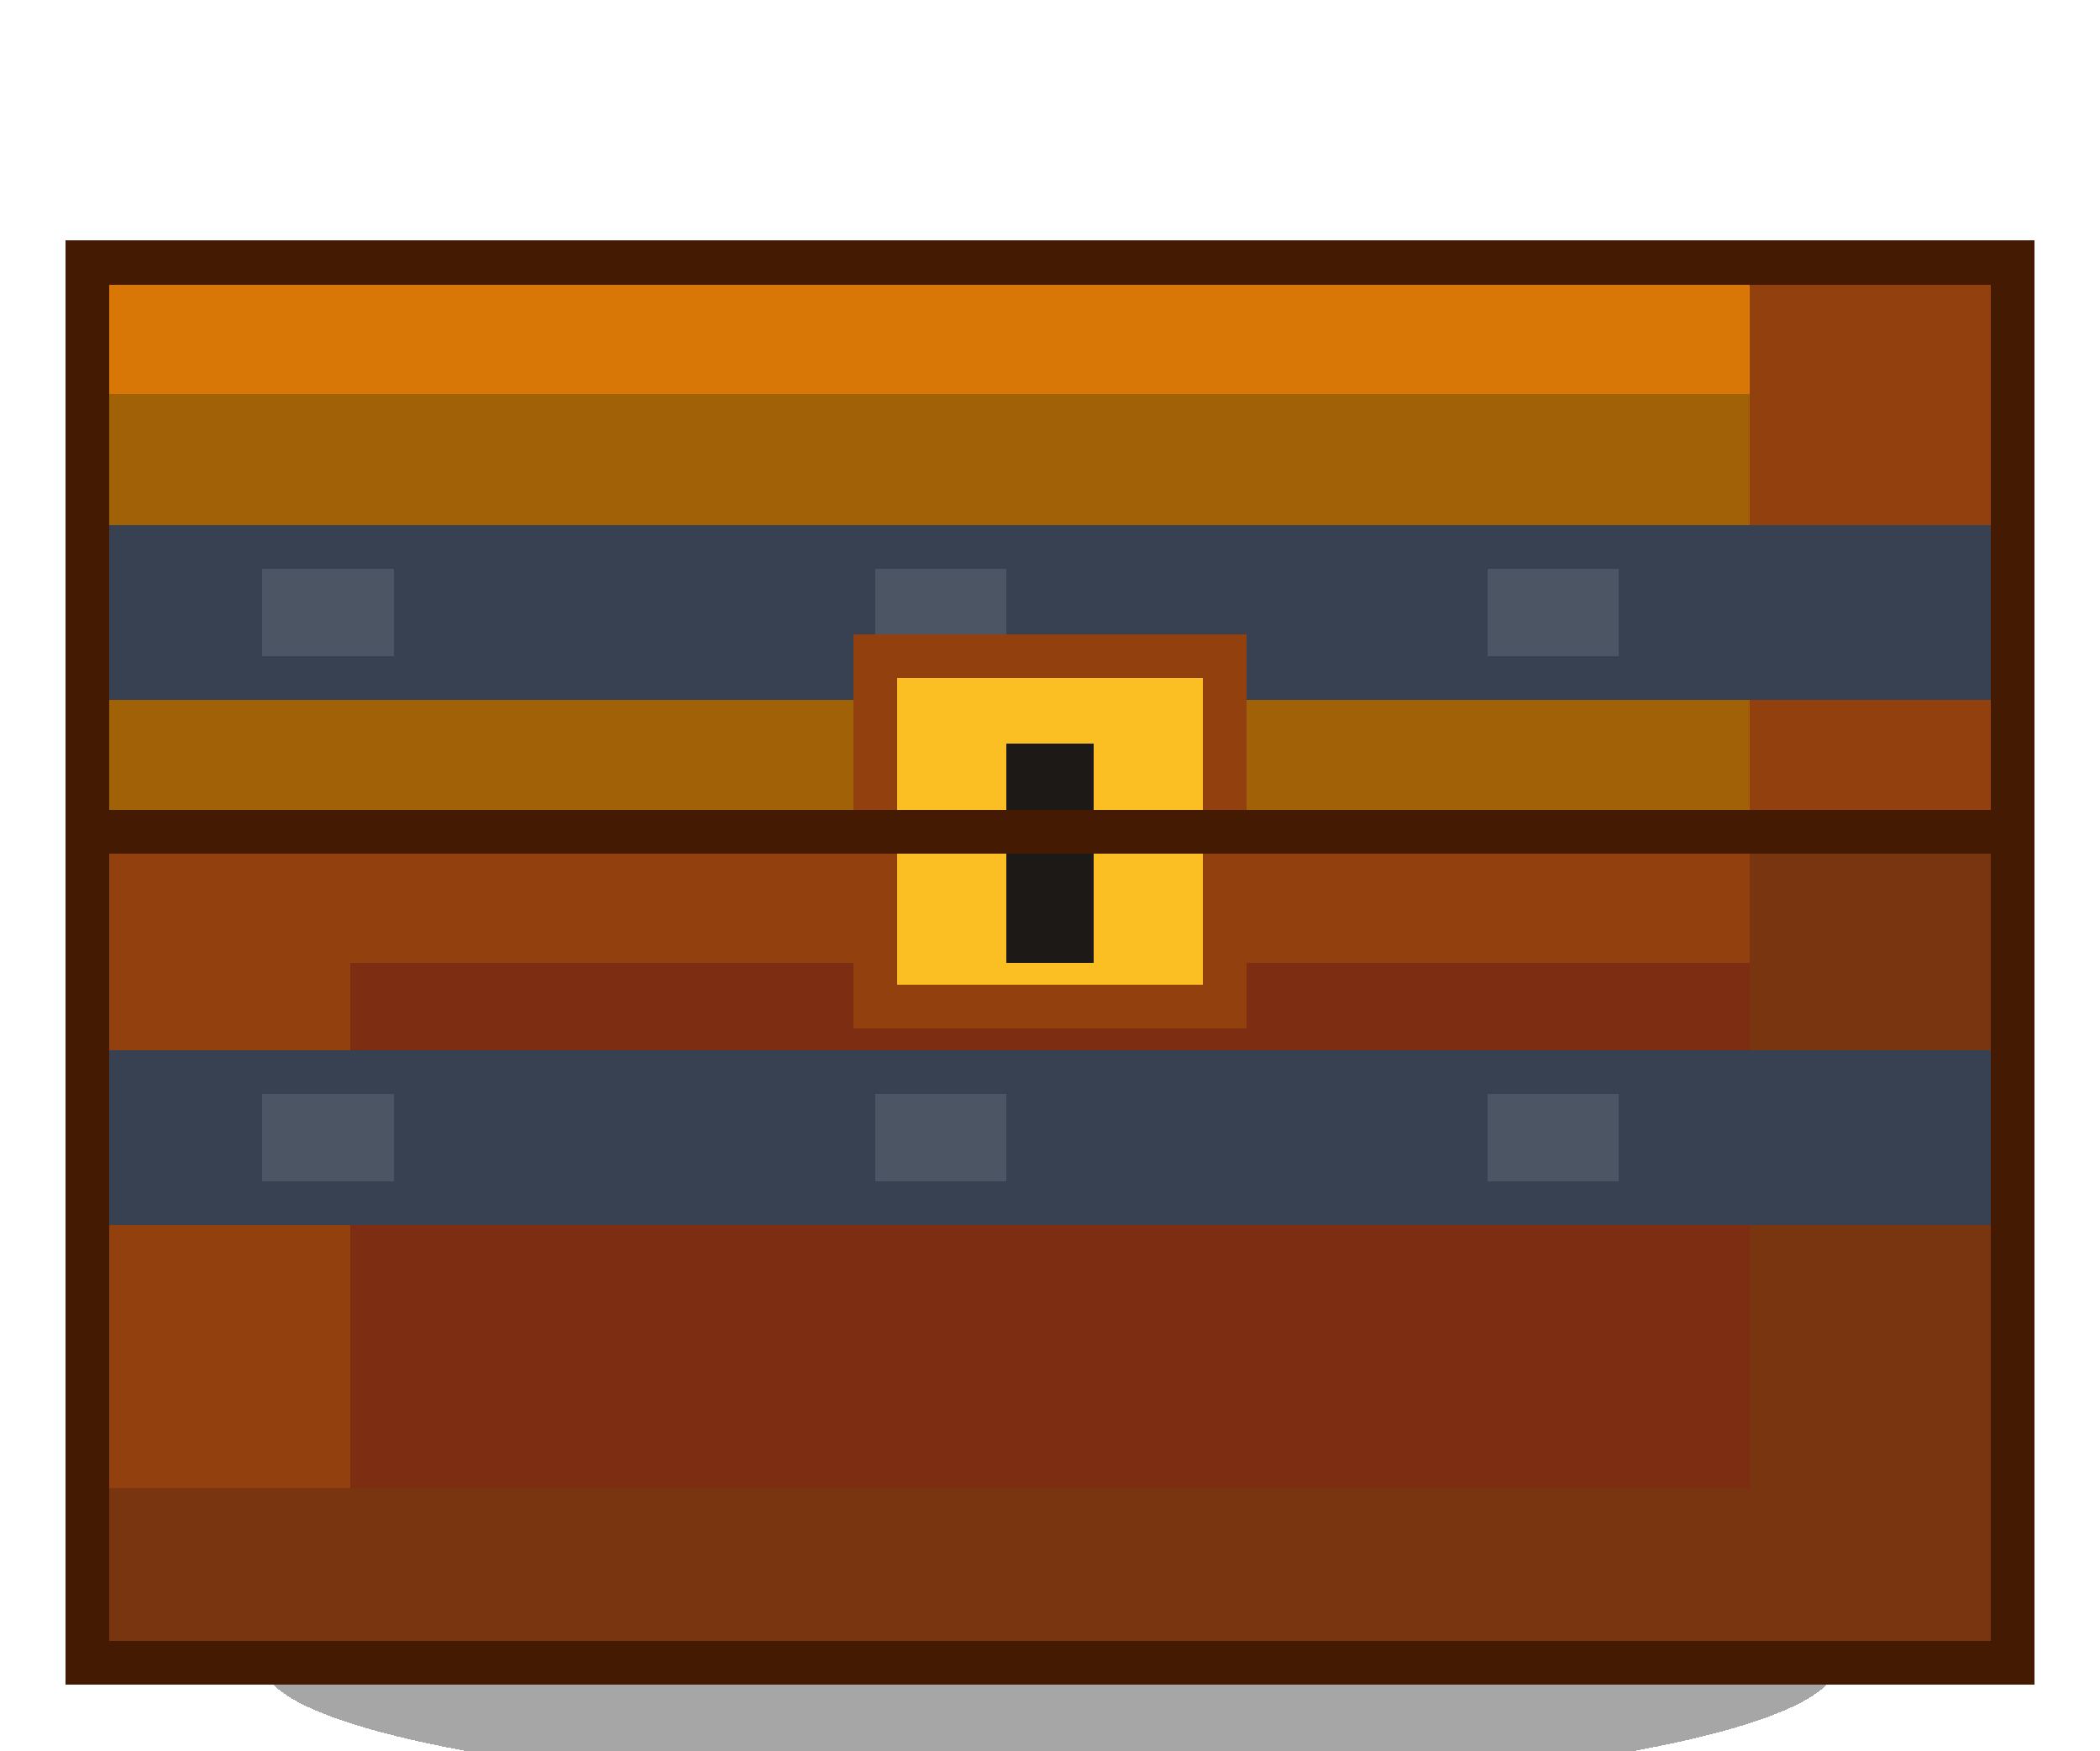
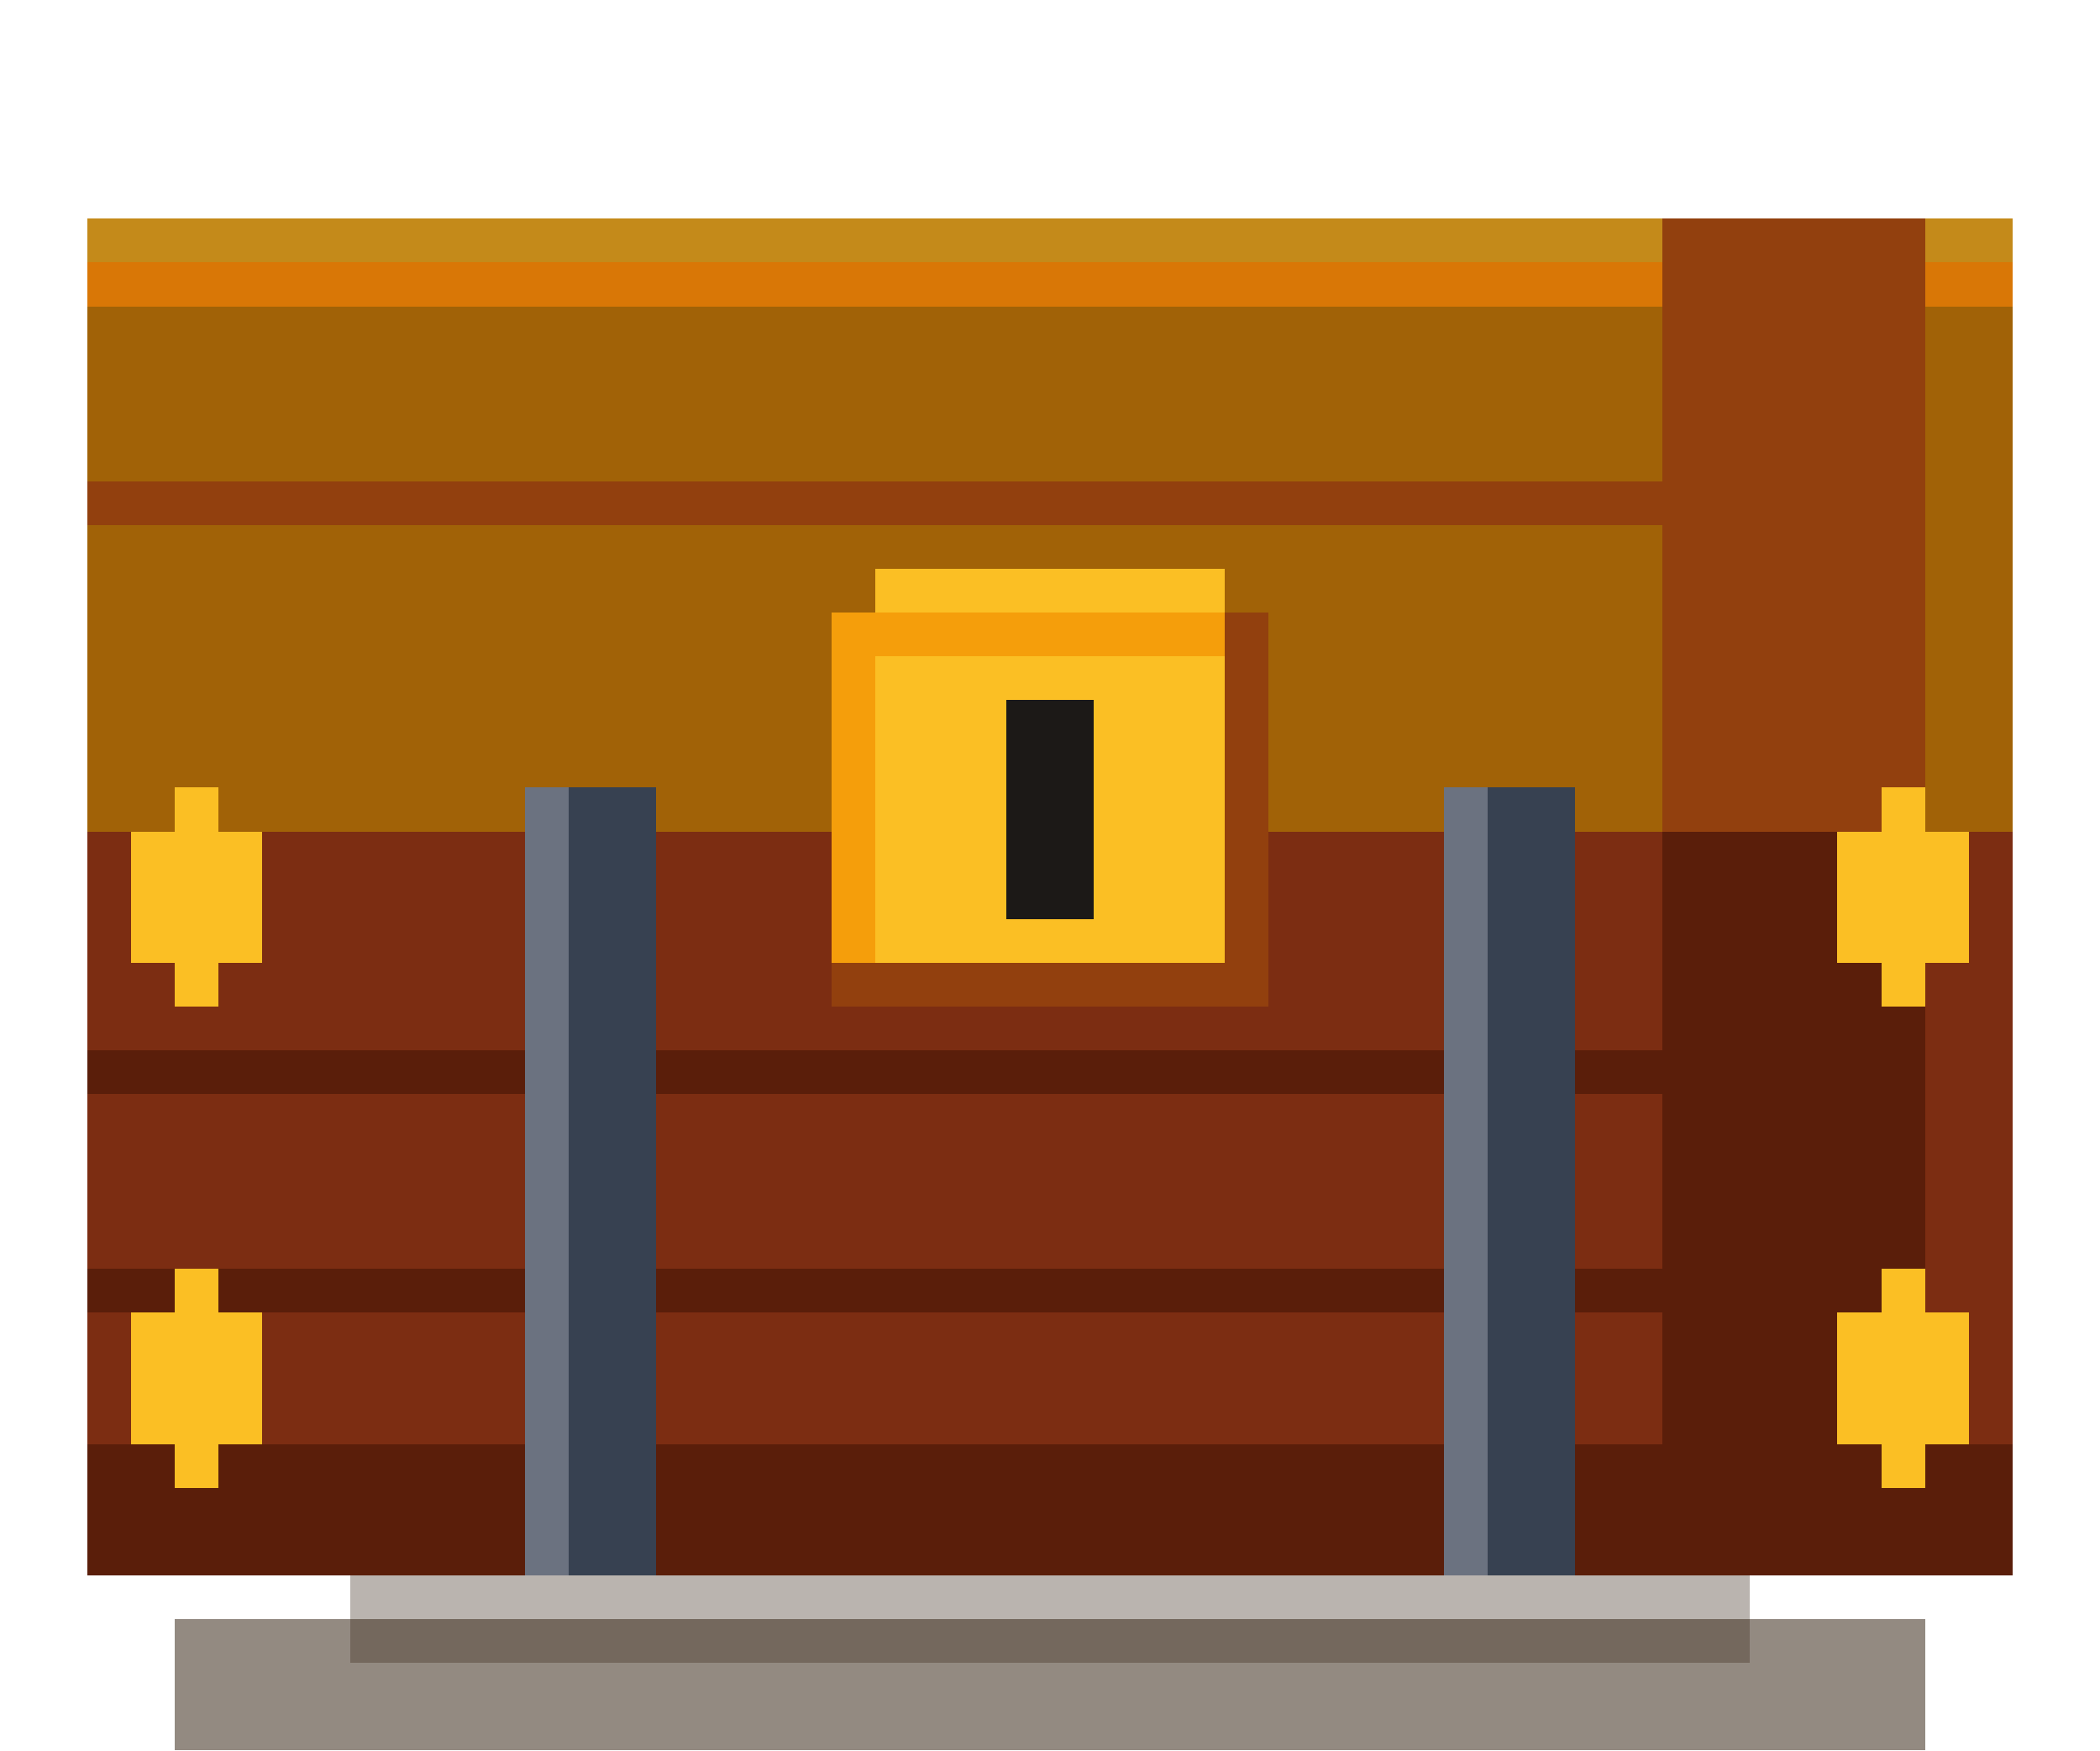
- <svg xmlns="http://www.w3.org/2000/svg" width="48" height="40" viewBox="0 0 48 40" shape-rendering="crispEdges">
-   <ellipse cx="24" cy="38" rx="18" ry="3" fill="#000000" fill-opacity="0.35" />
-   <rect x="2" y="18" width="44" height="20" fill="#92400e" />
-   <rect x="40" y="18" width="6" height="20" fill="#78350f" />
-   <rect x="2" y="34" width="44" height="4" fill="#78350f" />
-   <rect x="8" y="22" width="32" height="12" fill="#7c2d12" />
-   <rect x="2" y="6" width="44" height="13" fill="#a16207" />
-   <rect x="2" y="6" width="44" height="3" fill="#d97706" />
-   <rect x="40" y="6" width="6" height="13" fill="#92400e" />
-   <rect x="2" y="12" width="44" height="4" fill="#374151" />
-   <rect x="6" y="13" width="3" height="2" fill="#4b5563" />
-   <rect x="20" y="13" width="3" height="2" fill="#4b5563" />
-   <rect x="34" y="13" width="3" height="2" fill="#4b5563" />
-   <rect x="2" y="24" width="44" height="4" fill="#374151" />
-   <rect x="6" y="25" width="3" height="2" fill="#4b5563" />
-   <rect x="20" y="25" width="3" height="2" fill="#4b5563" />
-   <rect x="34" y="25" width="3" height="2" fill="#4b5563" />
-   <rect x="20" y="15" width="8" height="8" fill="#fbbf24" />
-   <rect x="20" y="15" width="8" height="8" fill="none" stroke="#92400e" stroke-width="1" />
-   <rect x="23" y="17" width="2" height="2" fill="#1c1917" />
-   <rect x="23" y="19" width="2" height="3" fill="#1c1917" />
-   <rect x="2" y="6" width="44" height="32" fill="none" stroke="#451a03" stroke-width="1" />
-   <rect x="2" y="6" width="44" height="13" fill="none" stroke="#451a03" stroke-width="1" />
+ <svg xmlns="http://www.w3.org/2000/svg" width="48" height="40" viewBox="0 0 48 40" shape-rendering="crispEdges" image-rendering="pixelated">
+   <rect x="4" y="37" width="40" height="3" fill="#3a2a1a" fill-opacity="0.55" />
+   <rect x="8" y="36" width="32" height="2" fill="#3a2a1a" fill-opacity="0.35" />
+   <rect x="2" y="18" width="44" height="18" fill="#7c2d12" />
+   <rect x="2" y="33" width="44" height="3" fill="#5a1e0a" />
+   <rect x="38" y="18" width="6" height="18" fill="#5a1e0a" />
+   <rect x="2" y="24" width="36" height="1" fill="#5a1e0a" />
+   <rect x="2" y="29" width="36" height="1" fill="#5a1e0a" />
+   <rect x="2" y="5" width="44" height="14" fill="#a16207" />
+   <rect x="2" y="5" width="44" height="2" fill="#d97706" />
+   <rect x="2" y="5" width="44" height="1" fill="#c48a1a" />
+   <rect x="38" y="5" width="6" height="14" fill="#92400e" />
+   <rect x="2" y="11" width="36" height="1" fill="#92400e" />
+   <rect x="12" y="18" width="3" height="18" fill="#374151" />
+   <rect x="33" y="18" width="3" height="18" fill="#374151" />
+   <rect x="12" y="18" width="1" height="18" fill="#6b7280" />
+   <rect x="33" y="18" width="1" height="18" fill="#6b7280" />
+   <rect x="19" y="14" width="10" height="9" fill="#fbbf24" />
+   <rect x="20" y="13" width="8" height="10" fill="#fbbf24" />
+   <rect x="19" y="14" width="10" height="1" fill="#f59e0b" />
+   <rect x="19" y="14" width="1" height="9" fill="#f59e0b" />
+   <rect x="28" y="14" width="1" height="9" fill="#92400e" />
+   <rect x="19" y="22" width="10" height="1" fill="#92400e" />
+   <rect x="23" y="16" width="2" height="2" fill="#1c1917" />
+   <rect x="23" y="18" width="2" height="3" fill="#1c1917" />
+   <rect x="3" y="19" width="3" height="3" fill="#fbbf24" />
+   <rect x="4" y="18" width="1" height="5" fill="#fbbf24" />
+   <rect x="42" y="19" width="3" height="3" fill="#fbbf24" />
+   <rect x="43" y="18" width="1" height="5" fill="#fbbf24" />
+   <rect x="3" y="30" width="3" height="3" fill="#fbbf24" />
+   <rect x="4" y="29" width="1" height="5" fill="#fbbf24" />
+   <rect x="42" y="30" width="3" height="3" fill="#fbbf24" />
+   <rect x="43" y="29" width="1" height="5" fill="#fbbf24" />
</svg>
